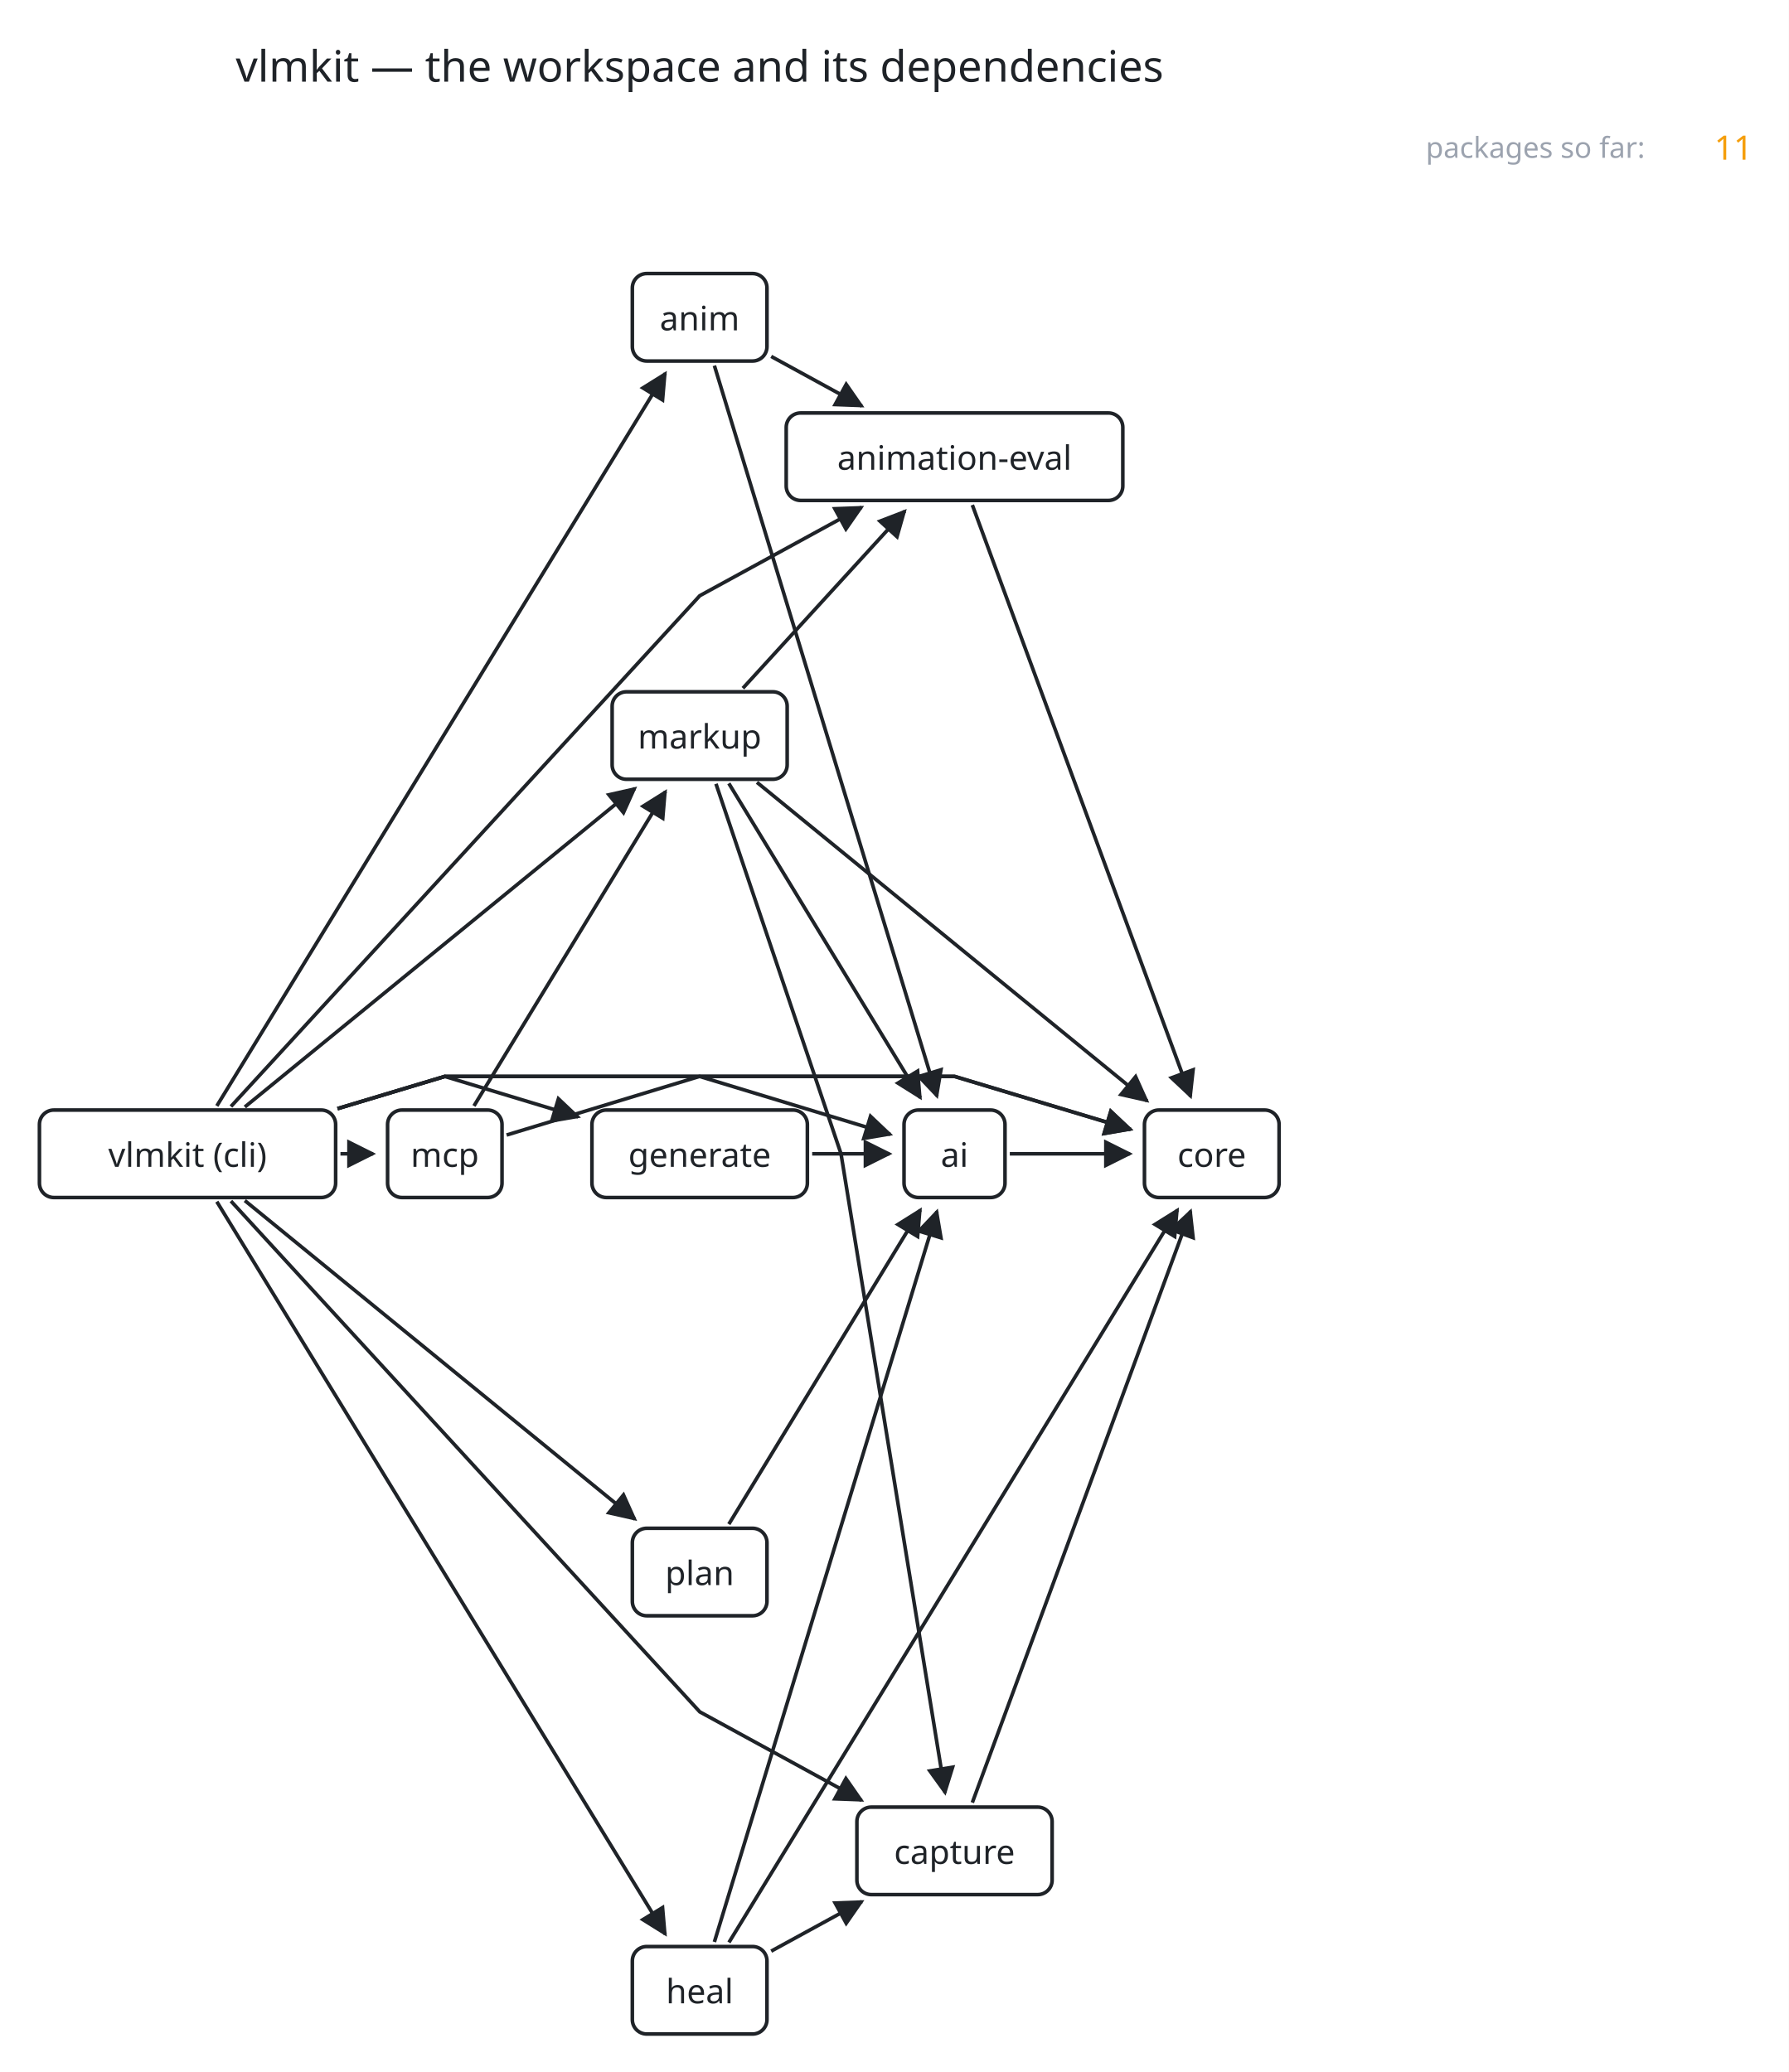
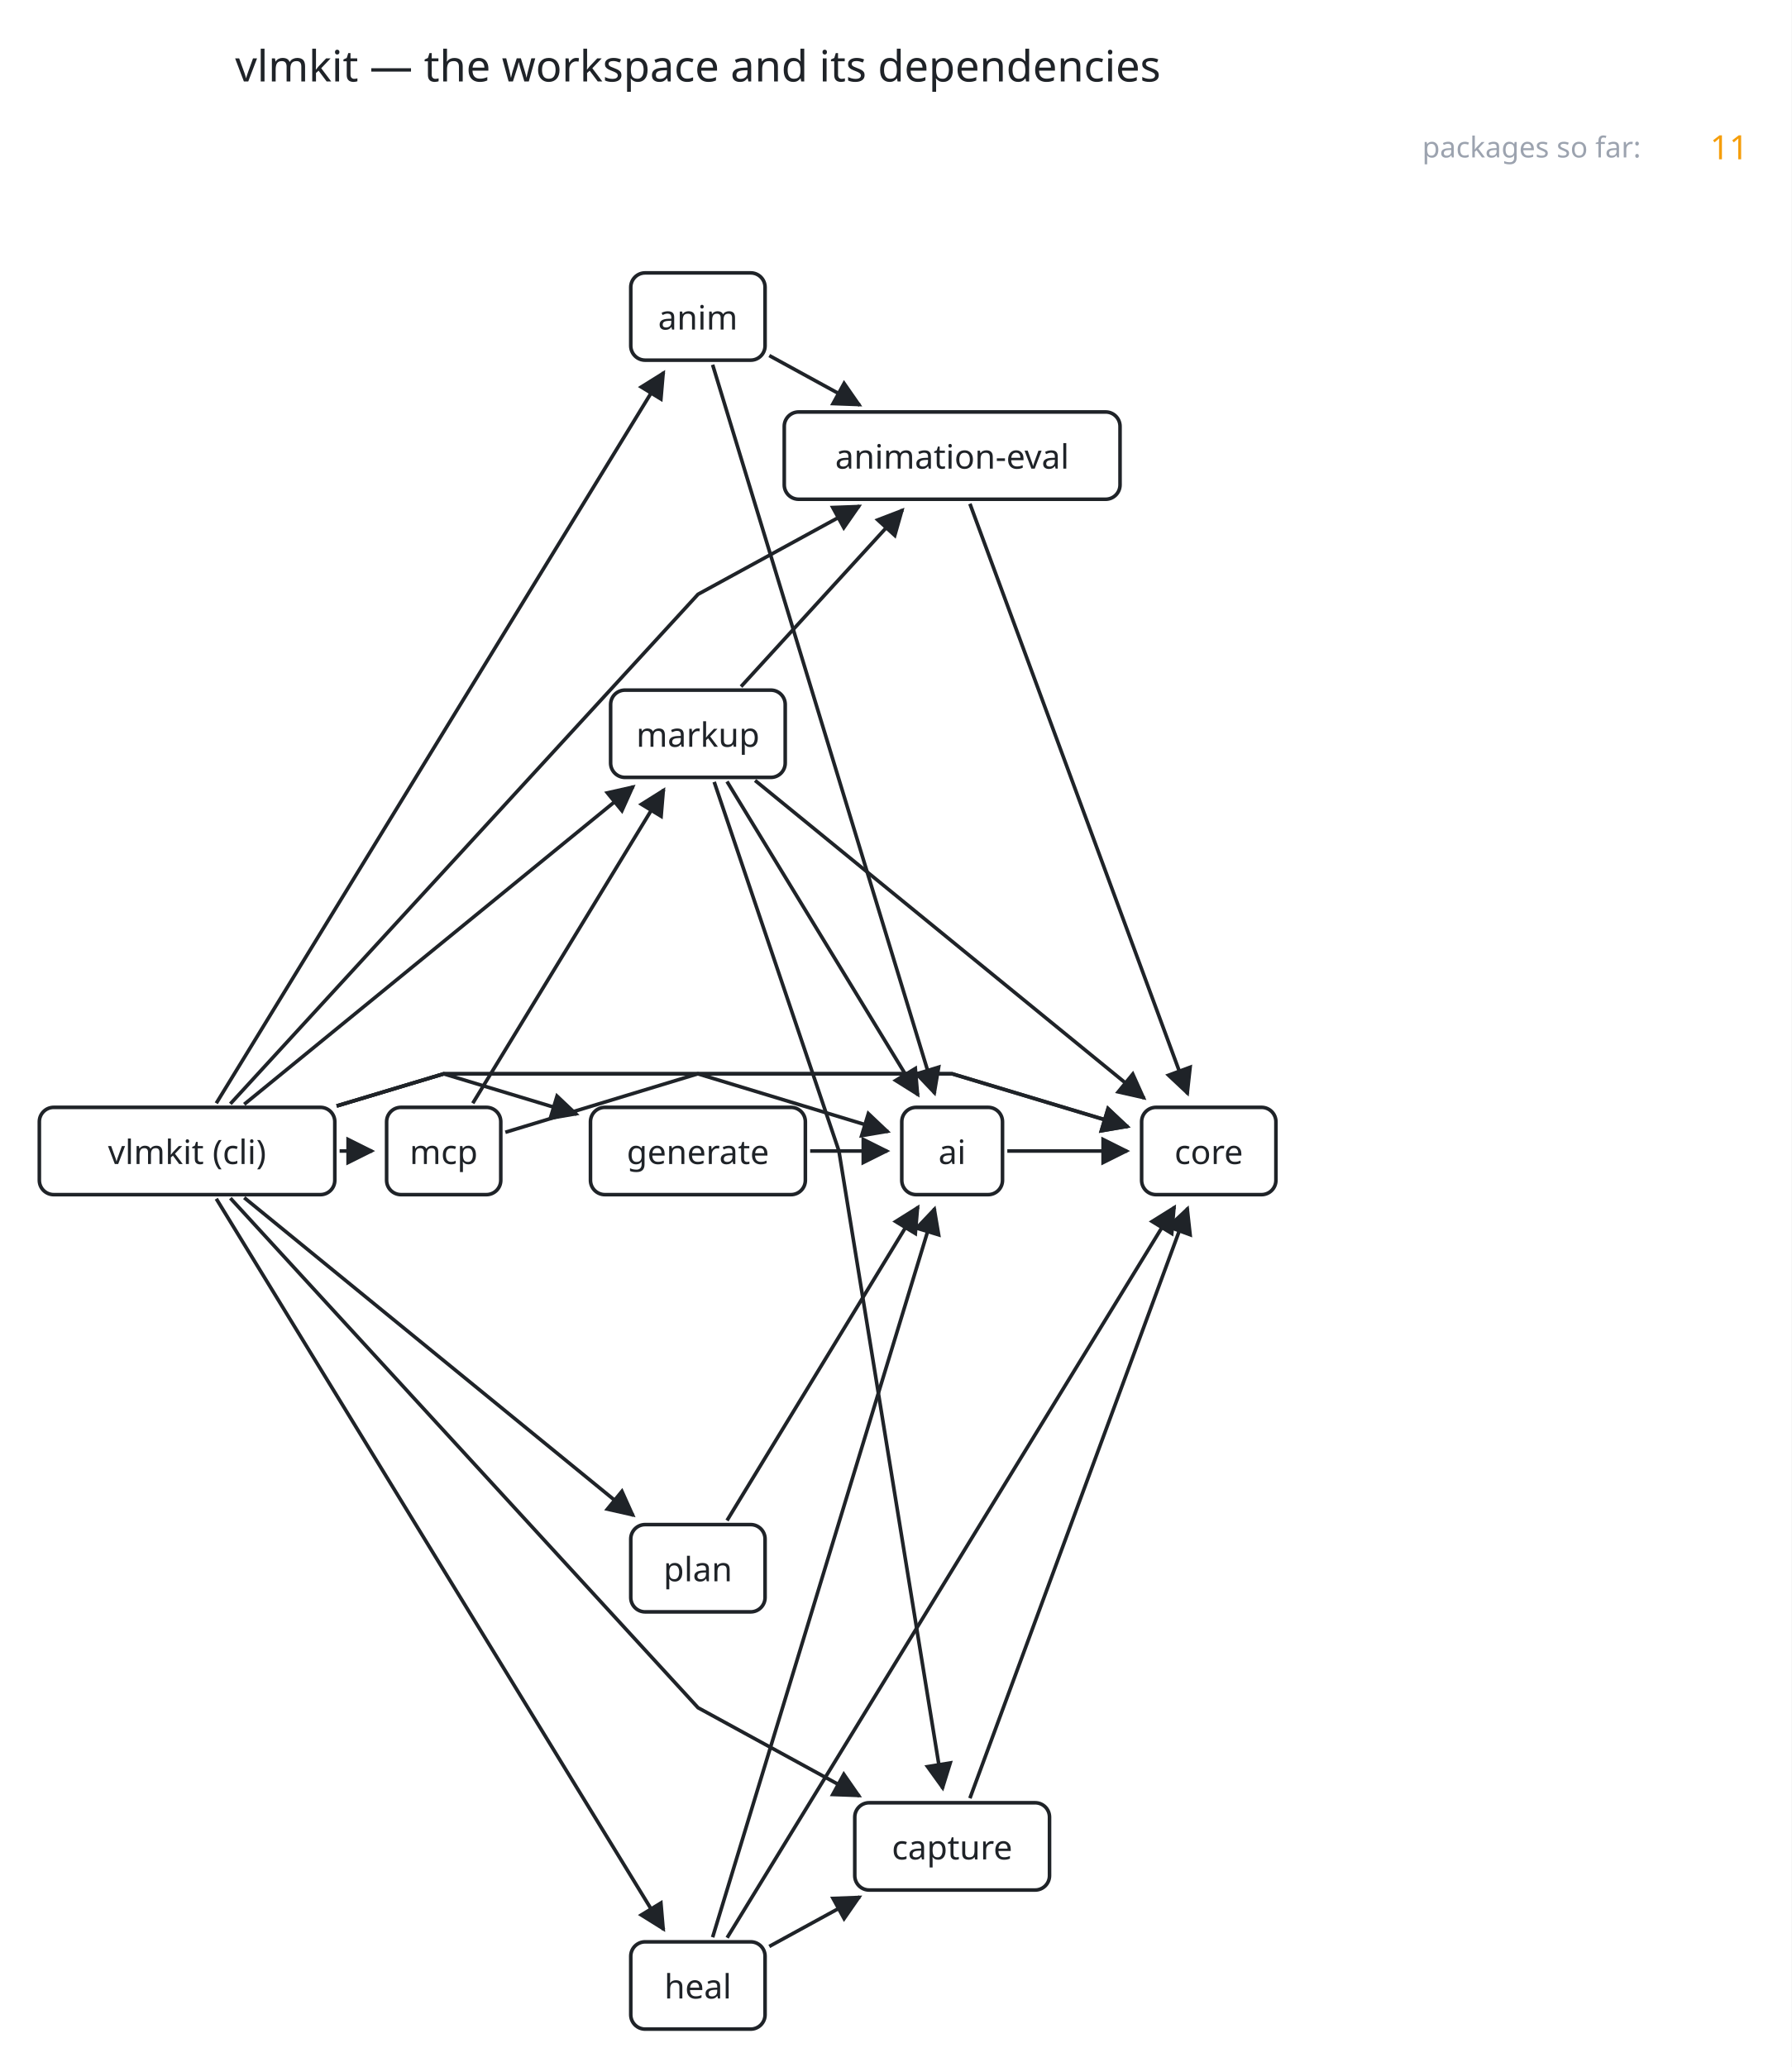
- <svg xmlns="http://www.w3.org/2000/svg" viewBox="-5 -5 744 862" width="744" height="862" data-t="4760" data-duration="4760">
+ <svg xmlns="http://www.w3.org/2000/svg" viewBox="-5 -5 747 862" width="747" height="862" data-t="4760" data-duration="4760">
  <defs>
    <marker id="arrow-1f2328" viewBox="0 0 10 10" refX="9" refY="5" markerWidth="8" markerHeight="8" orient="auto-start-reverse">
      <path d="M 0 0 L 10 5 L 0 10 z" fill="#1f2328" />
    </marker>
  </defs>
-   <rect x="-5" y="-5" width="744" height="862" fill="#ffffff" />
+   <rect x="-5" y="-5" width="747" height="862" fill="#ffffff" />
  <g id="title" data-shape="text" transform="translate(286 22)">
    <text font-size="18" fill="#1f2328" text-anchor="middle" dominant-baseline="central" font-family="system-ui, sans-serif">
      <tspan x="0" y="0">vlmkit — the workspace and its dependencies</tspan>
    </text>
  </g>
  <g id="edge-0" data-shape="path" transform="translate(135.39 456.22)">
    <path d="M 0 0 L 44.6 -13.4 L 150.6 -13.4 L 229.9 10.7" fill="none" stroke="#1f2328" stroke-width="1.5" marker-end="url(#arrow-1f2328)" />
  </g>
  <g id="edge-1" data-shape="arrow" transform="translate(0 0)">
    <line x1="85.18" y1="455.09" x2="271.73" y2="150.32" stroke="#1f2328" stroke-width="1.5" fill="none" marker-end="url(#arrow-1f2328)" />
  </g>
  <g id="edge-2" data-shape="path" transform="translate(91.05 455.33)">
    <path d="M 0 0 L 195 -212.5 L 262.3 -249.3" fill="none" stroke="#1f2328" stroke-width="1.5" marker-end="url(#arrow-1f2328)" />
  </g>
  <g id="edge-3" data-shape="path" transform="translate(91.05 494.67)">
    <path d="M 0 0 L 195 212.5 L 262.3 249.3" fill="none" stroke="#1f2328" stroke-width="1.5" marker-end="url(#arrow-1f2328)" />
  </g>
  <g id="edge-4" data-shape="path" transform="translate(135.39 456.22)">
    <path d="M 0 0 L 44.6 -13.4 L 150.6 -13.4 L 256.6 -13.4 L 329.9 8.6" fill="none" stroke="#1f2328" stroke-width="1.5" marker-end="url(#arrow-1f2328)" />
  </g>
  <g id="edge-5" data-shape="path" transform="translate(135.39 456.22)">
    <path d="M 0 0 L 44.6 -13.4 L 100.1 3.4" fill="none" stroke="#1f2328" stroke-width="1.5" marker-end="url(#arrow-1f2328)" />
  </g>
  <g id="edge-6" data-shape="arrow" transform="translate(0 0)">
    <line x1="85.18" y1="494.91" x2="271.73" y2="799.68" stroke="#1f2328" stroke-width="1.5" fill="none" marker-end="url(#arrow-1f2328)" />
  </g>
  <g id="edge-7" data-shape="arrow" transform="translate(0 0)">
    <line x1="96.83" y1="455.53" x2="259.07" y2="323" stroke="#1f2328" stroke-width="1.5" fill="none" marker-end="url(#arrow-1f2328)" />
  </g>
  <g id="edge-8" data-shape="arrow" transform="translate(0 0)">
    <line x1="136.6" y1="475" x2="150.2" y2="475" stroke="#1f2328" stroke-width="1.5" fill="none" marker-end="url(#arrow-1f2328)" />
  </g>
  <g id="edge-9" data-shape="arrow" transform="translate(0 0)">
    <line x1="96.83" y1="494.47" x2="259.07" y2="627" stroke="#1f2328" stroke-width="1.5" fill="none" marker-end="url(#arrow-1f2328)" />
  </g>
  <g id="edge-10" data-shape="arrow" transform="translate(0 0)">
    <line x1="415" y1="475" x2="465" y2="475" stroke="#1f2328" stroke-width="1.5" fill="none" marker-end="url(#arrow-1f2328)" />
  </g>
  <g id="edge-11" data-shape="arrow" transform="translate(0 0)">
    <line x1="292.13" y1="147.11" x2="384.71" y2="451.06" stroke="#1f2328" stroke-width="1.5" fill="none" marker-end="url(#arrow-1f2328)" />
  </g>
  <g id="edge-12" data-shape="arrow" transform="translate(0 0)">
    <line x1="315.75" y1="143.28" x2="353.47" y2="163.92" stroke="#1f2328" stroke-width="1.5" fill="none" marker-end="url(#arrow-1f2328)" />
  </g>
  <g id="edge-13" data-shape="arrow" transform="translate(0 0)">
    <line x1="399.41" y1="205.08" x2="490.21" y2="451.17" stroke="#1f2328" stroke-width="1.5" fill="none" marker-end="url(#arrow-1f2328)" />
  </g>
  <g id="edge-14" data-shape="arrow" transform="translate(0 0)">
    <line x1="399.41" y1="744.92" x2="490.21" y2="498.83" stroke="#1f2328" stroke-width="1.5" fill="none" marker-end="url(#arrow-1f2328)" />
  </g>
  <g id="edge-15" data-shape="arrow" transform="translate(0 0)">
    <line x1="332.8" y1="475" x2="365" y2="475" stroke="#1f2328" stroke-width="1.5" fill="none" marker-end="url(#arrow-1f2328)" />
  </g>
  <g id="edge-16" data-shape="arrow" transform="translate(0 0)">
    <line x1="292.13" y1="802.89" x2="384.71" y2="498.94" stroke="#1f2328" stroke-width="1.5" fill="none" marker-end="url(#arrow-1f2328)" />
  </g>
  <g id="edge-17" data-shape="arrow" transform="translate(0 0)">
    <line x1="315.75" y1="806.72" x2="353.47" y2="786.08" stroke="#1f2328" stroke-width="1.5" fill="none" marker-end="url(#arrow-1f2328)" />
  </g>
  <g id="edge-18" data-shape="arrow" transform="translate(0 0)">
    <line x1="298.18" y1="803.09" x2="484.73" y2="498.32" stroke="#1f2328" stroke-width="1.5" fill="none" marker-end="url(#arrow-1f2328)" />
  </g>
  <g id="edge-19" data-shape="arrow" transform="translate(0 0)">
    <line x1="298.13" y1="320.91" x2="377.79" y2="451.68" stroke="#1f2328" stroke-width="1.5" fill="none" marker-end="url(#arrow-1f2328)" />
  </g>
  <g id="edge-20" data-shape="arrow" transform="translate(0 0)">
    <line x1="303.98" y1="281.32" x2="371.32" y2="207.63" stroke="#1f2328" stroke-width="1.5" fill="none" marker-end="url(#arrow-1f2328)" />
  </g>
  <g id="edge-21" data-shape="path" transform="translate(292.79 321.09)">
    <path d="M 0 0 L 52 153.9 L 95.3 419.8" fill="none" stroke="#1f2328" stroke-width="1.5" marker-end="url(#arrow-1f2328)" />
  </g>
  <g id="edge-22" data-shape="arrow" transform="translate(0 0)">
    <line x1="309.83" y1="320.47" x2="472.07" y2="453" stroke="#1f2328" stroke-width="1.5" fill="none" marker-end="url(#arrow-1f2328)" />
  </g>
  <g id="edge-23" data-shape="path" transform="translate(205.71 467.19)">
    <path d="M 0 0 L 80.3 -24.4 L 186.3 -24.4 L 259.5 -2.3" fill="none" stroke="#1f2328" stroke-width="1.5" marker-end="url(#arrow-1f2328)" />
  </g>
  <g id="edge-24" data-shape="arrow" transform="translate(0 0)">
    <line x1="192.13" y1="455.09" x2="271.79" y2="324.32" stroke="#1f2328" stroke-width="1.5" fill="none" marker-end="url(#arrow-1f2328)" />
  </g>
  <g id="edge-25" data-shape="arrow" transform="translate(0 0)">
    <line x1="298.13" y1="629.09" x2="377.79" y2="498.32" stroke="#1f2328" stroke-width="1.5" fill="none" marker-end="url(#arrow-1f2328)" />
  </g>
  <g id="vlmkit (cli)" data-shape="rect" transform="translate(73 475)">
    <rect x="-61.6" y="-18.2" width="123.2" height="36.4" rx="6" fill="#ffffff" stroke="#1f2328" stroke-width="1.5" />
    <text font-size="14" fill="#1f2328" text-anchor="middle" dominant-baseline="central" font-family="system-ui, sans-serif">
      <tspan x="0" y="0">vlmkit (cli)</tspan>
    </text>
  </g>
  <g id="ai" data-shape="rect" transform="translate(392 475)">
    <rect x="-21" y="-18.2" width="42" height="36.4" rx="6" fill="#ffffff" stroke="#1f2328" stroke-width="1.5" />
    <text font-size="14" fill="#1f2328" text-anchor="middle" dominant-baseline="central" font-family="system-ui, sans-serif">
      <tspan x="0" y="0">ai</tspan>
    </text>
  </g>
  <g id="anim" data-shape="rect" transform="translate(286 127)">
    <rect x="-28" y="-18.2" width="56" height="36.4" rx="6" fill="#ffffff" stroke="#1f2328" stroke-width="1.5" />
    <text font-size="14" fill="#1f2328" text-anchor="middle" dominant-baseline="central" font-family="system-ui, sans-serif">
      <tspan x="0" y="0">anim</tspan>
    </text>
  </g>
  <g id="animation-eval" data-shape="rect" transform="translate(392 185)">
    <rect x="-70" y="-18.2" width="140" height="36.4" rx="6" fill="#ffffff" stroke="#1f2328" stroke-width="1.5" />
    <text font-size="14" fill="#1f2328" text-anchor="middle" dominant-baseline="central" font-family="system-ui, sans-serif">
      <tspan x="0" y="0">animation-eval</tspan>
    </text>
  </g>
  <g id="capture" data-shape="rect" transform="translate(392 765)">
    <rect x="-40.6" y="-18.2" width="81.2" height="36.4" rx="6" fill="#ffffff" stroke="#1f2328" stroke-width="1.5" />
    <text font-size="14" fill="#1f2328" text-anchor="middle" dominant-baseline="central" font-family="system-ui, sans-serif">
      <tspan x="0" y="0">capture</tspan>
    </text>
  </g>
  <g id="core" data-shape="rect" transform="translate(499 475)">
    <rect x="-28" y="-18.2" width="56" height="36.4" rx="6" fill="#ffffff" stroke="#1f2328" stroke-width="1.5" />
    <text font-size="14" fill="#1f2328" text-anchor="middle" dominant-baseline="central" font-family="system-ui, sans-serif">
      <tspan x="0" y="0">core</tspan>
    </text>
  </g>
  <g id="generate" data-shape="rect" transform="translate(286 475)">
    <rect x="-44.8" y="-18.2" width="89.6" height="36.4" rx="6" fill="#ffffff" stroke="#1f2328" stroke-width="1.5" />
    <text font-size="14" fill="#1f2328" text-anchor="middle" dominant-baseline="central" font-family="system-ui, sans-serif">
      <tspan x="0" y="0">generate</tspan>
    </text>
  </g>
  <g id="heal" data-shape="rect" transform="translate(286 823)">
    <rect x="-28" y="-18.2" width="56" height="36.4" rx="6" fill="#ffffff" stroke="#1f2328" stroke-width="1.5" />
    <text font-size="14" fill="#1f2328" text-anchor="middle" dominant-baseline="central" font-family="system-ui, sans-serif">
      <tspan x="0" y="0">heal</tspan>
    </text>
  </g>
  <g id="markup" data-shape="rect" transform="translate(286 301)">
    <rect x="-36.4" y="-18.2" width="72.8" height="36.4" rx="6" fill="#ffffff" stroke="#1f2328" stroke-width="1.5" />
    <text font-size="14" fill="#1f2328" text-anchor="middle" dominant-baseline="central" font-family="system-ui, sans-serif">
      <tspan x="0" y="0">markup</tspan>
    </text>
  </g>
  <g id="mcp" data-shape="rect" transform="translate(180 475)">
    <rect x="-23.8" y="-18.2" width="47.6" height="36.4" rx="6" fill="#ffffff" stroke="#1f2328" stroke-width="1.5" />
    <text font-size="14" fill="#1f2328" text-anchor="middle" dominant-baseline="central" font-family="system-ui, sans-serif">
      <tspan x="0" y="0">mcp</tspan>
    </text>
  </g>
  <g id="plan" data-shape="rect" transform="translate(286 649)">
    <rect x="-28" y="-18.2" width="56" height="36.4" rx="6" fill="#ffffff" stroke="#1f2328" stroke-width="1.5" />
    <text font-size="14" fill="#1f2328" text-anchor="middle" dominant-baseline="central" font-family="system-ui, sans-serif">
      <tspan x="0" y="0">plan</tspan>
    </text>
  </g>
  <g id="token" data-shape="circle" transform="translate(0 0)" opacity="0">
    <circle r="6" fill="#f59e0b" stroke="#1f2328" stroke-width="1.5" />
  </g>
  <g id="value-n-label" data-shape="text" transform="translate(588 56)">
    <text font-size="12" fill="#9ca3af" text-anchor="start" dominant-baseline="central" font-family="system-ui, sans-serif">
      <tspan x="0" y="0">packages so far:</tspan>
    </text>
  </g>
  <g id="value-n" data-shape="text" transform="translate(708 56)">
    <text font-size="14" fill="#f59e0b" text-anchor="start" dominant-baseline="central" font-family="system-ui, sans-serif">
      <tspan x="0" y="0">11</tspan>
    </text>
  </g>
</svg>
